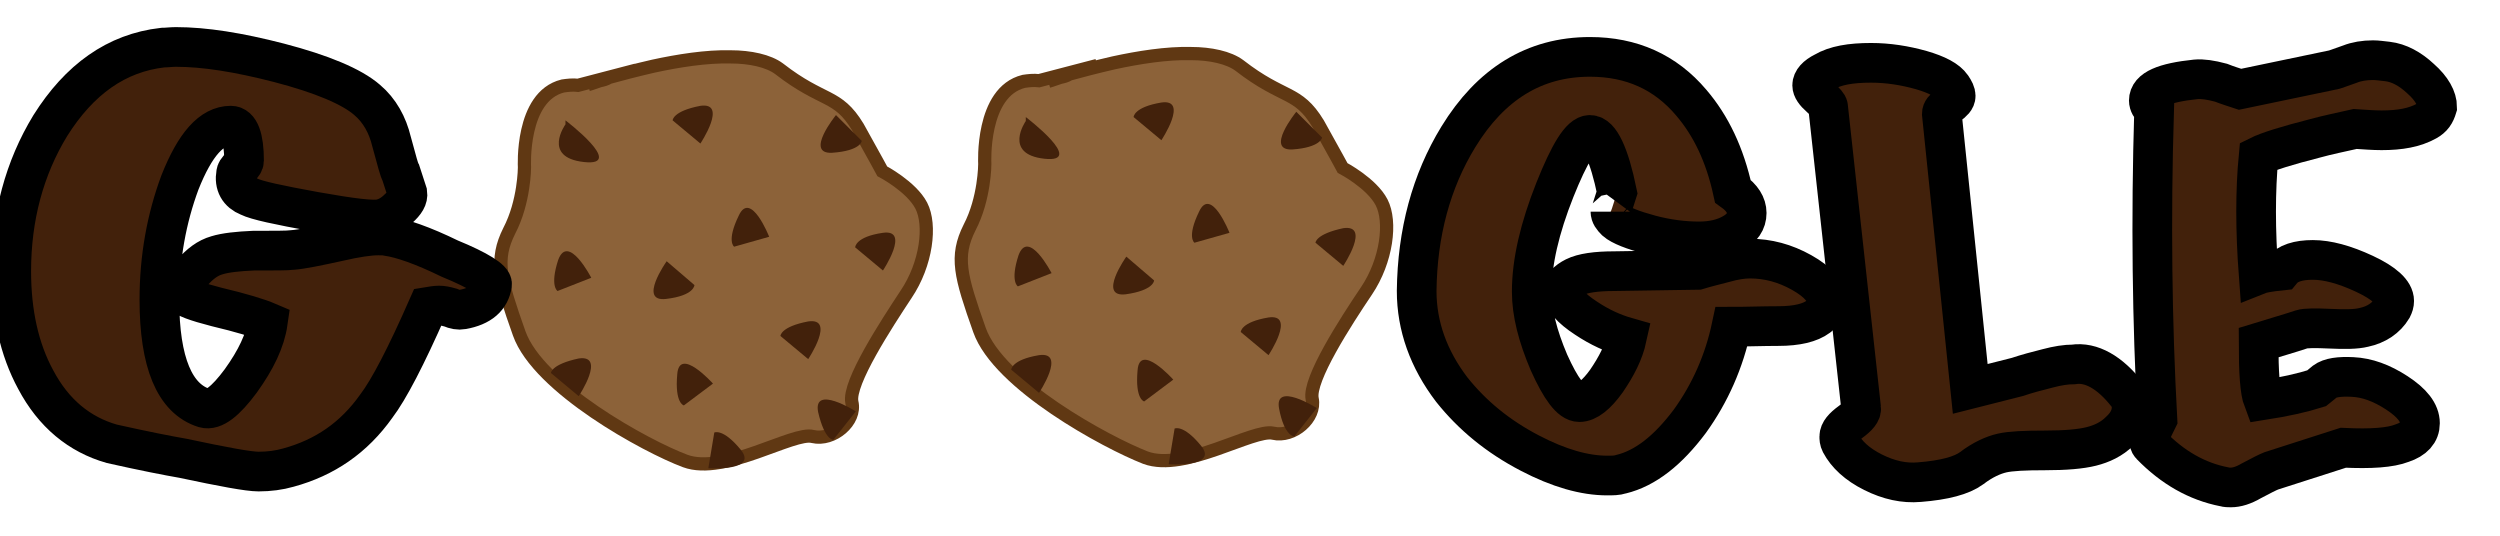
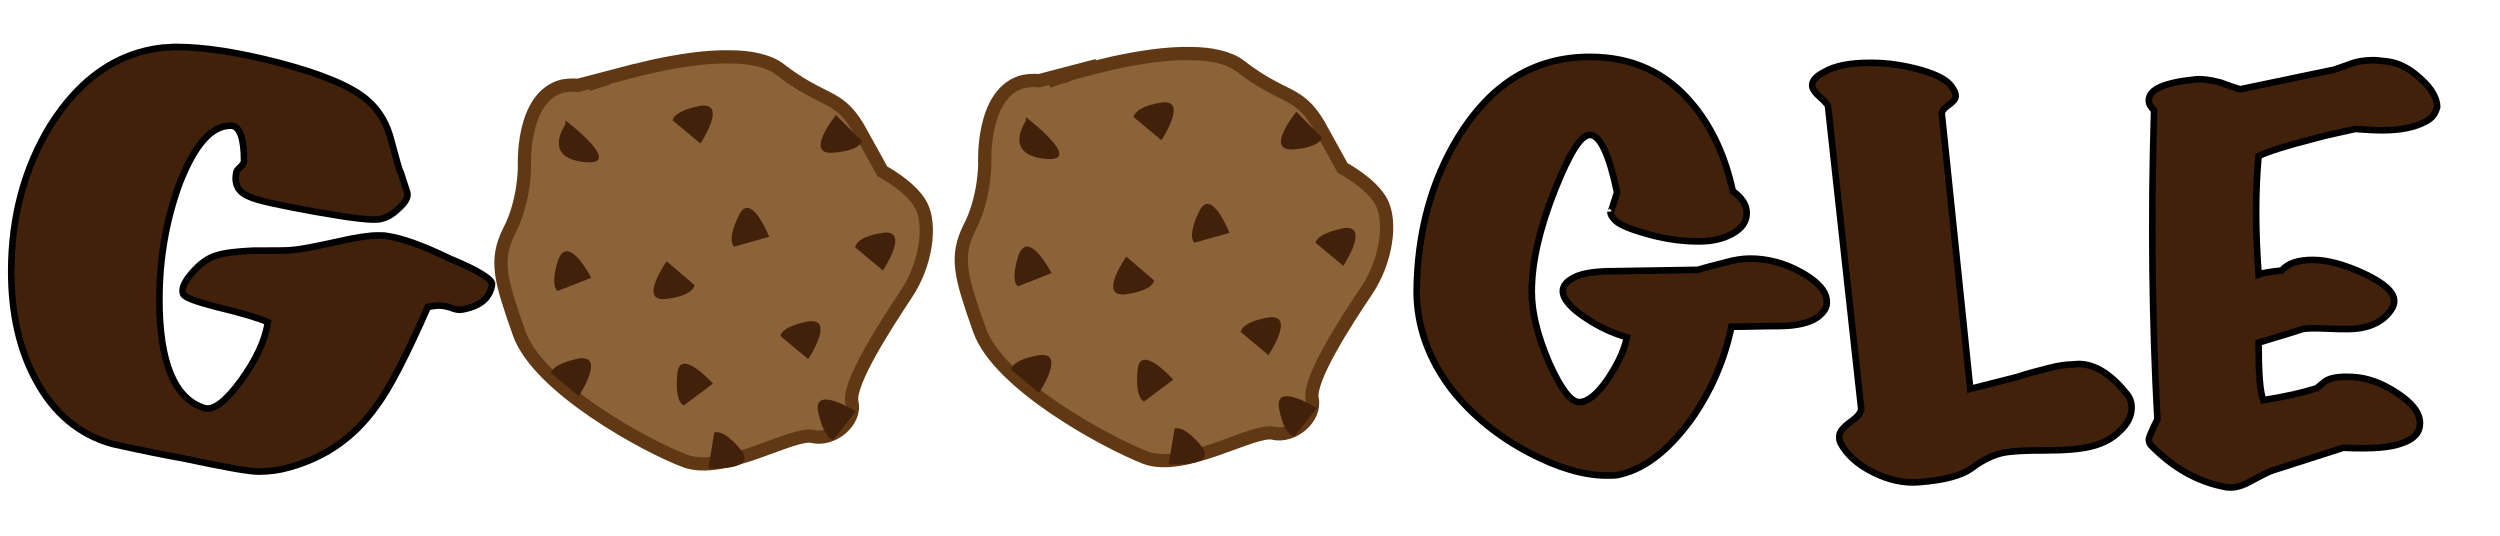
<svg xmlns="http://www.w3.org/2000/svg" version="1.1" id="Layer_1" x="0px" y="0px" viewBox="0 0 378 80.9" style="enable-background:new 0 0 378 80.9;" xml:space="preserve">
  <style type="text/css">
	.st0{fill:#8C6239;stroke:#603813;stroke-width:2;stroke-miterlimit:10;}
	.st1{fill:#42210B;}
	.st2{fill:none;}
	.st3{enable-background:new    ;}
- 	.st4{fill:#42210B;stroke:#000000;stroke-width:6;stroke-miterlimit:10;}
+ 	.st4{fill:#42210B;stroke:#000000;stroke-miterlimit:10;}
</style>
  <g>
    <path class="st0" d="M88.9,12.8c0,0,0.7-0.2,1.8-0.6c0.5-0.1,0.9-0.2,1.4-0.5c1.8-0.5,4.1-1.1,6.7-1.7c3.7-0.8,8-1.5,11.7-1.4   c2.9,0,5.7,0.6,7.3,1.8c6.7,5.2,8.8,3.7,11.9,8.8c2.9,5.2,3.7,6.7,3.7,6.7s4.4,2.3,5.9,5.2s0.8,8.8-2.3,13.4   c-2.9,4.4-8.8,13.4-8.2,16.3c0.7,2.9-2.9,5.9-5.9,5.2c-2.9-0.8-13.4,5.9-19.3,3.7c-5.9-2.2-22.2-11.1-25.1-19.3S74.8,39.3,77,34.9   c2.3-4.4,2.3-9.6,2.3-9.6S78.7,14.6,85.1,13c0.7-0.1,1.5-0.2,2.3-0.1l8.8-2.3" />
    <g>
      <path class="st1" d="M85.5,18.2c0,0,9.2,7,2.8,6.3s-2.8-5.7-2.8-5.7" />
      <path class="st1" d="M101.7,18.2l4.2,3.5c0,0,4.2-6.3,0-5.7C101.7,16.8,101.7,18.2,101.7,18.2z" />
      <path class="st1" d="M130.3,21.3l-3.9-3.9c0,0-4.8,5.9-0.6,5.7C130.2,22.8,130.3,21.3,130.3,21.3z" />
      <path class="st1" d="M105,43.1l-4.2-3.6c0,0-4.4,6.2-0.1,5.7S105,43.1,105,43.1z" />
      <path class="st1" d="M129.3,37.4l4.2,3.5c0,0,4.2-6.3,0-5.7S129.3,37.4,129.3,37.4z" />
      <path class="st1" d="M111,37.3l5.3-1.5c0,0-2.8-7.1-4.6-3.2C109.8,36.5,111,37.3,111,37.3z" />
      <path class="st1" d="M118,50.8l4.2,3.5c0,0,4.2-6.3,0-5.7C118,49.4,118,50.8,118,50.8z" />
      <path class="st1" d="M103.4,61.3l4.4-3.3c0,0-5.1-5.7-5.4-1.4C102,61,103.4,61.3,103.4,61.3z" />
      <path class="st1" d="M126,66.5l3.4-4.3c0,0-6.5-4.1-5.7,0.1C124.7,66.6,126,66.5,126,66.5z" />
      <path class="st1" d="M108,65.4l-0.9,5.4c0,0,7.6,0.5,4.9-2.8S108,65.4,108,65.4z" />
      <path class="st1" d="M84.3,44l5.1-2c0,0-3.5-6.8-5-2.7C83.1,43.3,84.3,44,84.3,44z" />
      <path class="st1" d="M83.3,56.4l4.2,3.5c0,0,4.2-6.3,0-5.7C83.3,55.1,83.3,56.4,83.3,56.4z" />
    </g>
  </g>
  <g>
    <path class="st0" d="M158.5,12.3c0,0,0.7-0.2,1.8-0.6c0.5-0.1,0.9-0.2,1.4-0.5c1.8-0.5,4.1-1.1,6.7-1.7c3.7-0.8,8-1.5,11.7-1.4   c2.9,0,5.7,0.6,7.3,1.8c6.7,5.2,8.8,3.7,11.9,8.8c2.9,5.2,3.7,6.7,3.7,6.7s4.4,2.3,5.9,5.2s0.8,8.8-2.3,13.4s-8.8,13.4-8.2,16.3   s-2.9,5.9-5.9,5.2s-13.4,5.9-19.3,3.7c-5.9-2.3-22.2-11.1-25.1-19.3c-2.9-8.2-3.7-11.1-1.5-15.5c2.3-4.4,2.3-9.6,2.3-9.6   s-0.6-10.9,5.9-12.5c0.7-0.1,1.5-0.2,2.3-0.1l8.8-2.3" />
    <g>
      <path class="st1" d="M155.1,17.7c0,0,9.2,7,2.8,6.3c-6.3-0.7-2.8-5.7-2.8-5.7" />
      <path class="st1" d="M171.4,17.7l4.2,3.5c0,0,4.2-6.3,0-5.7C171.4,16.2,171.4,17.7,171.4,17.7z" />
      <path class="st1" d="M199.9,20.8l-3.9-3.9c0,0-4.8,5.9-0.6,5.7C199.7,22.3,199.9,20.8,199.9,20.8z" />
      <path class="st1" d="M174.5,42.4l-4.2-3.6c0,0-4.4,6.2-0.1,5.7C174.5,43.9,174.5,42.4,174.5,42.4z" />
      <path class="st1" d="M198.9,36.7l4.2,3.5c0,0,4.2-6.3,0-5.7C198.9,35.4,198.9,36.7,198.9,36.7z" />
      <path class="st1" d="M180.6,36.7l5.3-1.5c0,0-2.8-7.1-4.6-3.2C179.4,35.9,180.6,36.7,180.6,36.7z" />
      <path class="st1" d="M187.6,50.2l4.2,3.5c0,0,4.2-6.3,0-5.7C187.6,48.7,187.6,50.2,187.6,50.2z" />
      <path class="st1" d="M173,60.7l4.4-3.3c0,0-5.1-5.7-5.4-1.4C171.6,60.4,173,60.7,173,60.7z" />
      <path class="st1" d="M195.7,66l3.4-4.3c0,0-6.5-4.1-5.7,0.1S195.7,66,195.7,66z" />
      <path class="st1" d="M177.6,64.8l-0.9,5.4c0,0,7.6,0.5,4.9-2.8S177.6,64.8,177.6,64.8z" />
      <path class="st1" d="M153.9,43.3l5.1-2c0,0-3.5-6.8-5-2.7C152.7,42.6,153.9,43.3,153.9,43.3z" />
      <path class="st1" d="M152.9,55.9l4.2,3.5c0,0,4.2-6.3,0-5.7C152.9,54.4,152.9,55.9,152.9,55.9z" />
    </g>
  </g>
  <rect y="7.5" class="st2" width="102.8" height="63.7" />
  <g class="st3">
    <path class="st4" d="M74.4,43c-0.3,2-1.7,3.3-4.5,3.8c-0.5,0.1-1.1,0-1.8-0.3c-0.7-0.2-1.2-0.3-1.7-0.3s-1.1,0.1-1.7,0.2   c-3.3,7.5-5.9,12.5-7.8,15c-3.4,4.8-7.8,7.8-13.3,9.3c-1.4,0.4-2.9,0.6-4.5,0.6c-1.5,0-5.3-0.7-11.4-2c-2.3-0.4-5.9-1.1-10.8-2.2   c-4.9-1.4-8.8-4.6-11.5-9.7C2.9,52.8,1.7,47.3,1.7,41c0-8.2,2-15.6,5.9-22c4.4-7,10-11,17-11.8c0.6,0,1.3-0.1,2-0.1   c4.3,0,9.4,0.8,15.6,2.4c6.5,1.7,11,3.6,13.3,5.6c1.9,1.6,3.1,3.8,3.7,6.3c0.8,2.9,1.2,4.5,1.4,4.7c0.3,0.9,0.6,1.9,1,3.1   c0.1,0.7-0.3,1.4-1.3,2.3c-0.9,0.9-1.8,1.4-2.7,1.6c-1.1,0.3-4.4-0.1-10-1.1c-5.5-1-8.8-1.7-10-2.3c-1.5-0.6-2.2-1.8-1.9-3.5   c0-0.2,0.2-0.6,0.6-0.9c0.4-0.4,0.6-0.7,0.6-1c0-3.5-0.7-5.3-2-5.3c-2.9,0-5.4,2.8-7.7,8.6c-2,5.4-3.1,11.3-3.1,17.7   c0,9.5,2.3,15,6.8,16.4c1.4,0.4,3.2-1,5.5-4.1c2.3-3.2,3.7-6.1,4.1-8.9c-1.4-0.6-4-1.4-7.8-2.3c-3.1-0.8-4.7-1.4-5-1.9   c-0.3-0.8,0.1-1.8,1.3-3.2c1.2-1.4,2.4-2.3,3.8-2.7c1.3-0.4,3.2-0.6,5.5-0.7c3.2,0,5.2,0,5.9-0.1c1.4-0.1,3.8-0.6,7-1.3   c2.6-0.6,4.6-0.9,6-0.9c0.5,0,1,0,1.4,0.1c2.1,0.3,5.3,1.4,9.4,3.4C72.4,40.9,74.5,42.3,74.4,43z" />
  </g>
  <rect x="183.6" y="10.9" class="st2" width="102.8" height="62.3" />
  <g class="st3">
    <path class="st4" d="M274.9,47.9c-1.2,0.9-3.2,1.4-6,1.4c-2.4,0-4.8,0.1-7.1,0.1c-1.1,5.2-3.2,10-6.3,14.3c-3.3,4.4-6.7,7.1-10.4,8   c-0.6,0.2-1.3,0.2-2.1,0.2c-3.4,0-7.3-1.1-11.7-3.4c-4.8-2.5-8.7-5.7-11.8-9.6c-3.5-4.6-5.3-9.6-5.3-14.9   c0.1-8.8,2.2-16.6,6.3-23.3c4.9-8,11.5-12.1,19.9-12.1c6.3,0,11.4,2.3,15.3,6.9c3,3.5,5.1,7.9,6.3,13.4c1.4,1,2.1,2.1,2.1,3.3   c0,1.3-0.7,2.3-2.1,3.1s-3.1,1.2-5.1,1.2c-2.3,0-4.8-0.3-7.4-1c-2.6-0.7-4.4-1.4-5.2-2.1c-0.5-0.5-0.8-0.9-0.8-1.4   c0,0.3,0.3-0.7,1-2.9c-1.2-5.8-2.6-8.7-4.1-8.7c-1.4,0-3.1,2.8-5.3,8.3c-2.3,5.8-3.5,10.9-3.5,15.4c0,3.2,0.9,6.7,2.6,10.7   c1.8,4,3.3,6,4.6,6c1.2,0,2.6-1.1,4.1-3.2c1.5-2.2,2.6-4.3,3.1-6.6c-2.1-0.6-4.1-1.5-6.2-2.9c-2.3-1.5-3.5-2.9-3.5-4.1   c0-0.8,0.6-1.5,1.8-2.1s3.2-0.9,6-0.9c7.6-0.1,11.8-0.2,12.6-0.2c1.3-0.4,2.6-0.7,4.1-1.1c1.4-0.4,2.7-0.6,3.8-0.6   c2.7,0,5.3,0.7,7.8,2.1c2.5,1.4,3.8,2.9,3.8,4.4C276.3,46.4,275.8,47.2,274.9,47.9z" />
  </g>
  <rect x="251.4" y="9.7" class="st2" width="97.8" height="63.5" />
  <g class="st3">
    <path class="st4" d="M321.6,59.6c0.5,0.6,0.7,1.3,0.7,2c0,1.3-0.6,2.5-1.8,3.6c-1.2,1.2-2.7,1.9-4.3,2.3c-1.6,0.4-3.9,0.6-7,0.6   c-3,0-5.2,0.1-6.5,0.4s-2.9,1-4.6,2.3c-1.5,1.1-4.1,1.8-7.9,2.1c-2.3,0.2-4.6-0.3-7-1.5s-4-2.7-4.9-4.4c-0.2-0.4-0.2-0.7-0.2-1   c0-0.7,0.6-1.4,1.7-2.2s1.7-1.5,1.6-2.1l-5-45.6c0-0.2-0.4-0.7-1.2-1.4c-0.8-0.7-1.2-1.3-1.2-1.8c0-0.7,0.6-1.4,1.8-2   c1.7-1,4-1.4,7.1-1.4c2.6,0,5.1,0.4,7.6,1.1c2.4,0.7,3.9,1.5,4.6,2.5c0.4,0.6,0.6,1,0.6,1.4c0,0.5-0.4,0.9-1.1,1.4   c-0.7,0.5-1,0.9-1,1.3l4.3,41.6L305,57c1.5-0.5,3-0.9,4.6-1.3c1.5-0.4,2.8-0.6,3.9-0.6C316.2,54.7,319,56.3,321.6,59.6z" />
  </g>
  <rect x="308.5" y="7.8" class="st2" width="97.8" height="65.4" />
  <g class="st3">
    <path class="st4" d="M366.9,18.3c-1.8,1-4,1.4-6.8,1.4c-1.2,0-2.5-0.1-4-0.2c-2.2,0.5-4.2,0.9-6,1.4c-4.3,1.1-7.2,2-8.6,2.7   c-0.5,5.2-0.5,11.2,0,17.9c0.5-0.2,1.6-0.4,3.5-0.6c0.9-1.1,2.5-1.6,4.7-1.6s4.8,0.7,7.8,2.1c3,1.4,4.5,2.8,4.5,4.1   c0,0.4-0.1,0.7-0.3,1.1c-0.9,1.5-2.4,2.5-4.3,2.9c-1.2,0.3-2.9,0.3-5.1,0.2s-3.7-0.1-4.3,0.1c-1.8,0.6-3.9,1.2-6.5,2   c0,4.5,0.2,7.4,0.7,8.7c3.2-0.5,5.9-1.1,8.1-1.8c0.4-0.3,0.8-0.7,1.2-1c0.8-0.6,2.2-0.8,4.2-0.7c2.2,0.1,4.4,0.9,6.7,2.4   c2.3,1.5,3.5,3,3.5,4.6c0,1.4-0.9,2.4-2.7,3c-1.8,0.7-4.7,0.9-8.9,0.7l-10.9,3.5c-0.5,0.2-1.5,0.7-3,1.5c-1.2,0.7-2.2,1-3.1,1   c-0.3,0-0.7,0-1-0.1c-4.1-0.8-7.8-2.9-11.1-6.3c-0.2-0.2-0.3-0.6-0.3-0.9c0-0.2,0.4-1.2,1.3-3c-0.8-14.6-1-30.2-0.5-46.7   c-0.5-0.5-0.8-1-0.8-1.5c0-1.7,2.3-2.7,7.1-3.2c1-0.1,2.3,0.1,3.8,0.5c1,0.4,2,0.7,2.9,1l13.9-2.9c0.3,0,1.2-0.4,2.7-0.9   c1-0.4,2.2-0.6,3.5-0.6c0.6,0,1.3,0.1,2.2,0.2c1.7,0.2,3.4,1.1,5,2.6c1.7,1.5,2.5,3,2.5,4.3C368.2,17.2,367.8,17.8,366.9,18.3z" />
  </g>
</svg>
